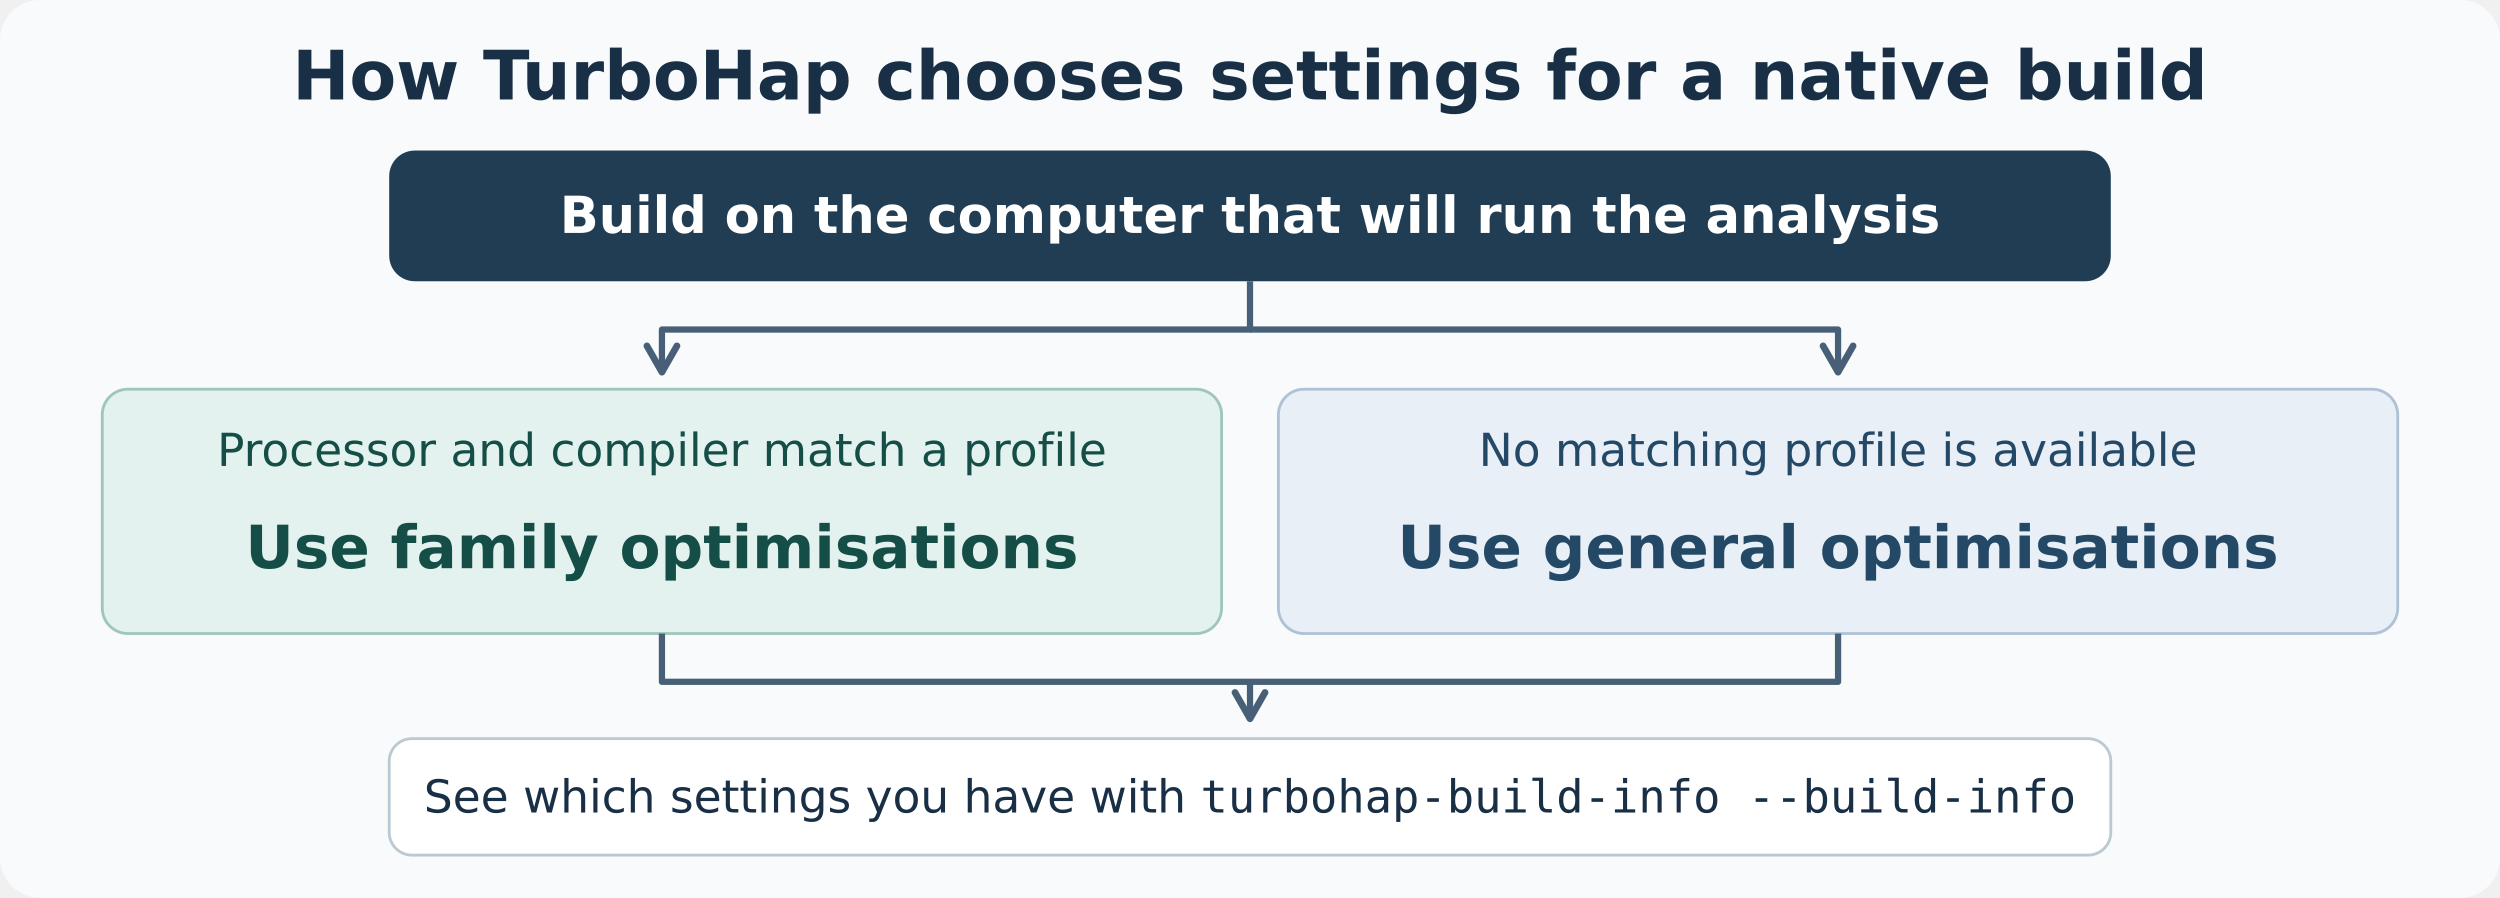
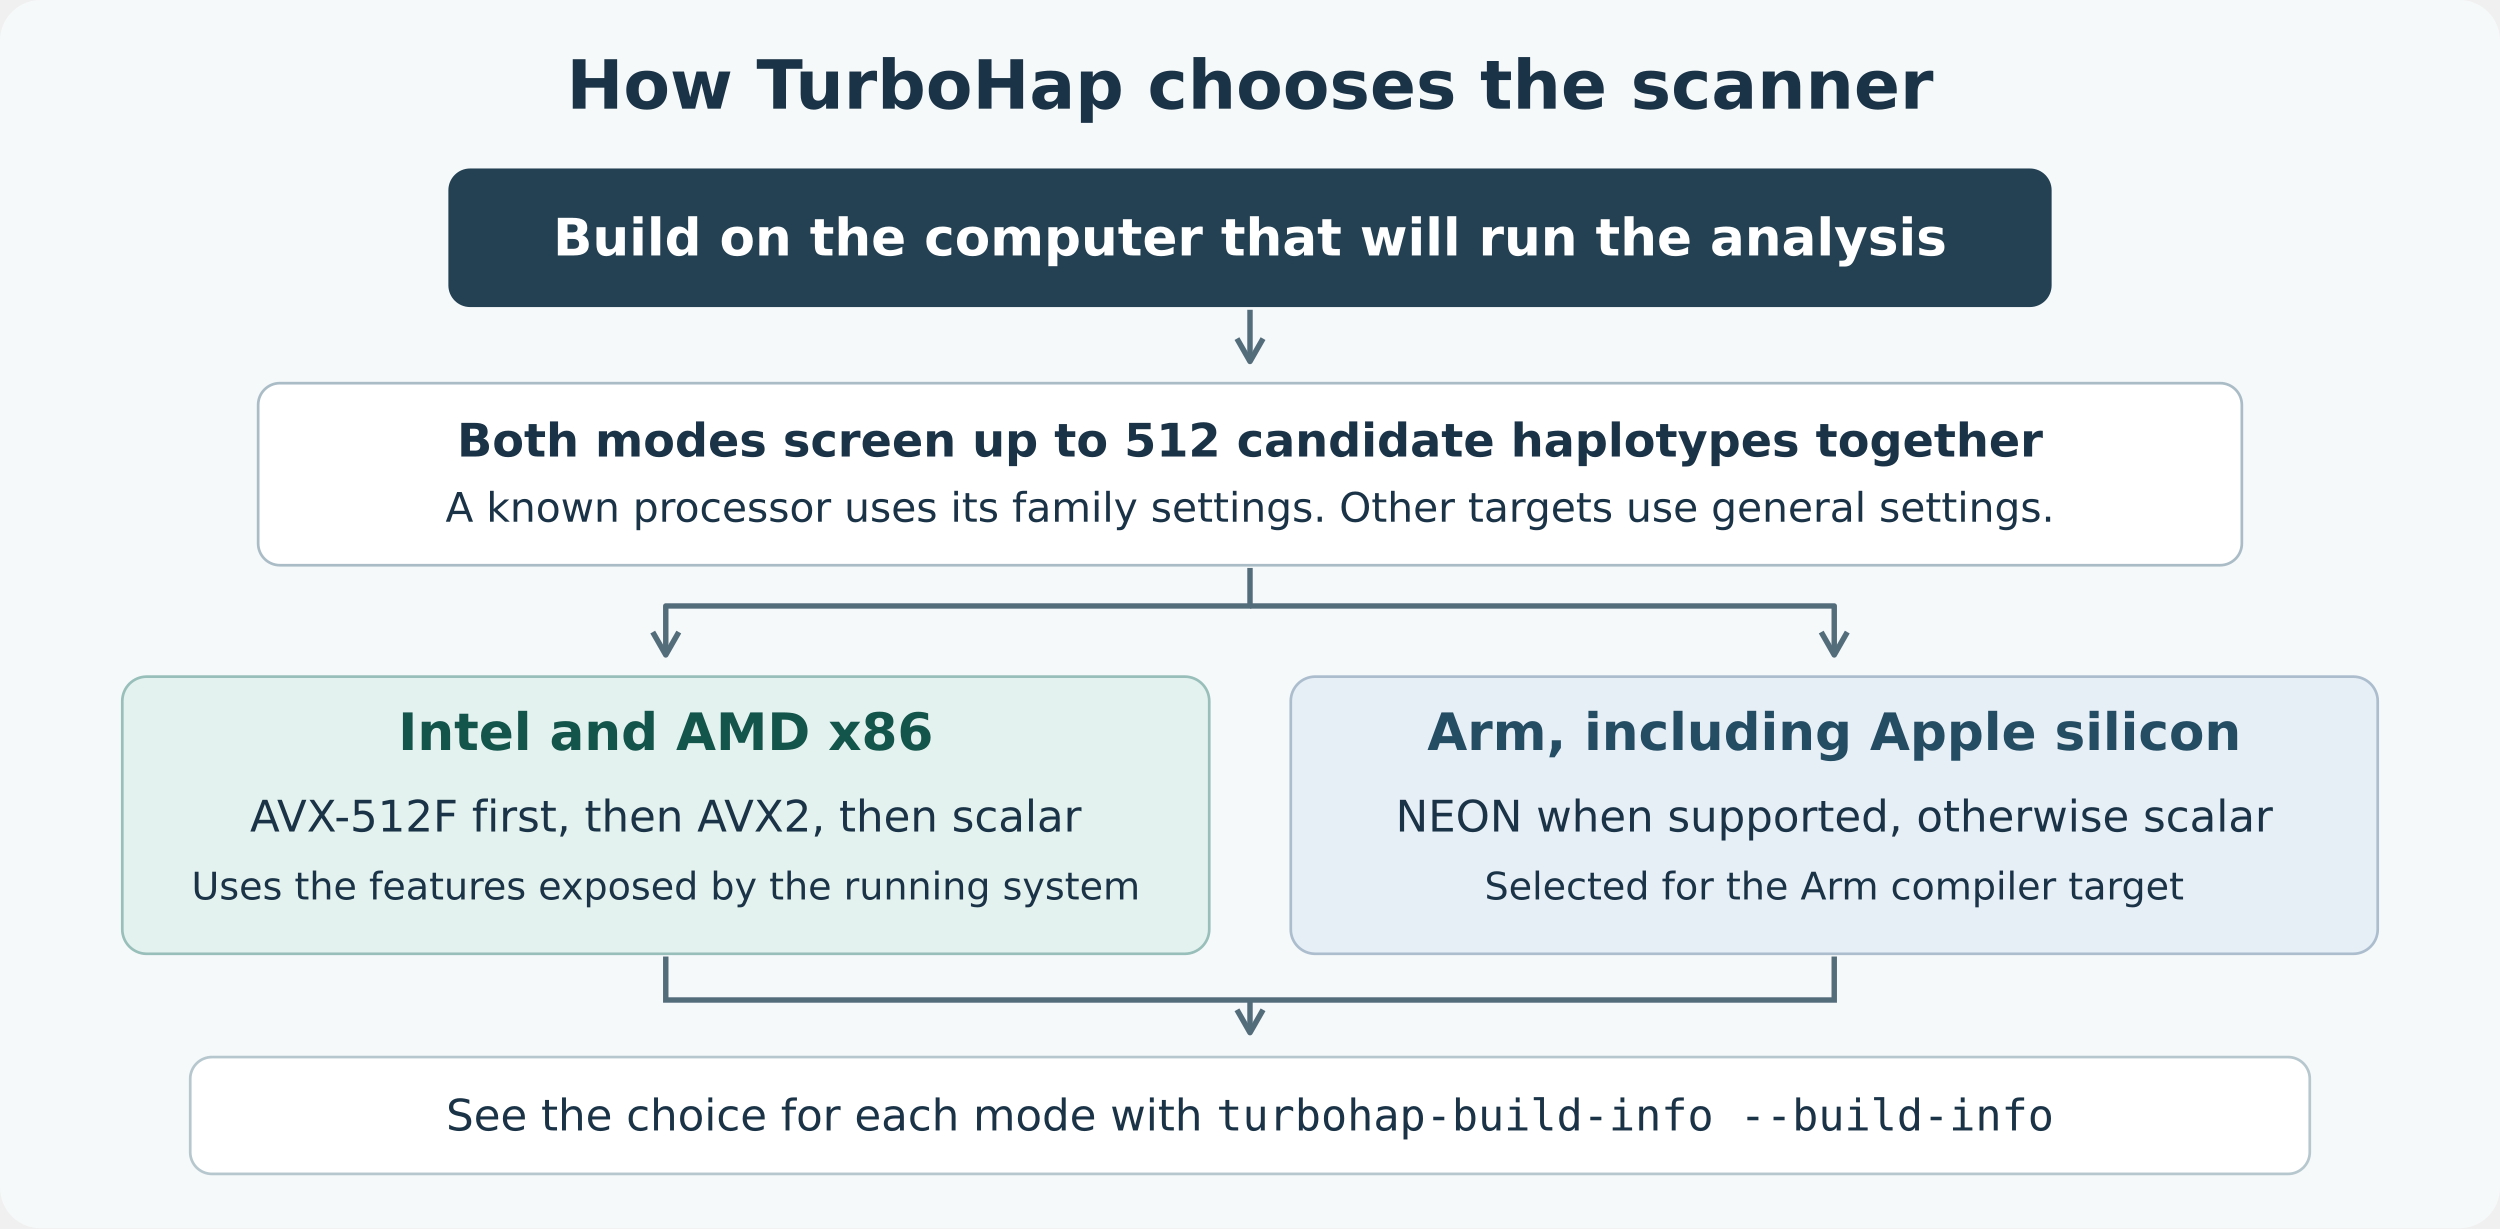
- <svg xmlns="http://www.w3.org/2000/svg" viewBox="0 0 880 316" width="880" height="316" role="img" aria-labelledby="title desc">
+ <svg xmlns="http://www.w3.org/2000/svg" width="920" height="452" viewBox="0 0 920 452" role="img" aria-labelledby="title description">
  <defs>
    <marker id="arrow" viewBox="0 0 10 10" refX="8" refY="5" markerWidth="6" markerHeight="6" orient="auto">
-       <path d="M1 1 8 5 1 9" fill="none" stroke="#476078" stroke-width="1.8" stroke-linecap="round" stroke-linejoin="round" />
+       <path d="M1 1 8 5 1 9" fill="none" stroke="#546d7b" stroke-width="1.7" stroke-linejoin="round" />
    </marker>
  </defs>
-   <rect width="880" height="316" rx="14" fill="#f8fafb" />
-   <g font-family="DejaVu Sans, Arial, sans-serif" text-anchor="middle" fill="#182f46">
-     <text x="440" y="35" font-size="24" font-weight="bold">How TurboHap chooses settings for a native build</text>
-     <rect x="137" y="53" width="606" height="46" rx="9" fill="#203d54" />
-     <text x="440" y="82" fill="#fff" font-size="18" font-weight="bold">Build on the computer that will run the analysis</text>
-     <g fill="none" stroke="#476078" stroke-width="2.2" stroke-linejoin="round">
-       <path d="M440 99v17H233v15" marker-end="url(#arrow)" />
-       <path d="M440 116h207v15" marker-end="url(#arrow)" />
+   <rect width="920" height="452" rx="15" fill="#f6f9fa" />
+   <g font-family="DejaVu Sans, Arial, sans-serif" text-anchor="middle" fill="#1b3347">
+     <text x="460" y="40" font-size="25" font-weight="bold">How TurboHap chooses the scanner</text>
+     <rect x="165" y="62" width="590" height="51" rx="8" fill="#234153" />
+     <text x="460" y="94" fill="#fff" font-size="19" font-weight="bold">Build on the computer that will run the analysis</text>
+     <path d="M460 114v19" fill="none" stroke="#546d7b" stroke-width="2" marker-end="url(#arrow)" />
+     <rect x="95" y="141" width="730" height="67" rx="8" fill="#fff" stroke="#aabcc6" />
+     <text x="460" y="168" font-size="17" font-weight="bold">Both modes screen up to 512 candidate haplotypes together</text>
+     <text x="460" y="192" font-size="15">A known processor uses its family settings. Other targets use general settings.</text>
+     <g fill="none" stroke="#546d7b" stroke-width="2" stroke-linejoin="round">
+       <path d="M460 209v14H245v18" marker-end="url(#arrow)" />
+       <path d="M460 223h215v18" marker-end="url(#arrow)" />
    </g>
-     <rect x="36" y="137" width="394" height="86" rx="9" fill="#e3f2ee" stroke="#9ec7ba" />
-     <g fill="#144e46">
-       <text x="233" y="164" font-size="16">Processor and compiler match a profile</text>
-       <text x="233" y="200" font-size="21" font-weight="bold">Use family optimisations</text>
+     <rect x="45" y="249" width="400" height="102" rx="9" fill="#e4f2ef" stroke="#99bfba" />
+     <text x="245" y="276" font-size="19" font-weight="bold" fill="#13544b">Intel and AMD x86</text>
+     <text x="245" y="306" font-size="16">AVX-512F first, then AVX2, then scalar</text>
+     <text x="245" y="331" font-size="14">Uses the features exposed by the running system</text>
+     <rect x="475" y="249" width="400" height="102" rx="9" fill="#e6eef6" stroke="#acbdce" />
+     <text x="675" y="276" font-size="19" font-weight="bold" fill="#244c63">Arm, including Apple silicon</text>
+     <text x="675" y="306" font-size="16">NEON when supported, otherwise scalar</text>
+     <text x="675" y="331" font-size="14">Selected for the Arm compiler target</text>
+     <g fill="none" stroke="#546d7b" stroke-width="2">
+       <path d="M245 352v16h430v-16" />
+       <path d="M460 368v12" marker-end="url(#arrow)" />
    </g>
-     <rect x="450" y="137" width="394" height="86" rx="9" fill="#e8eff6" stroke="#afc2d5" />
-     <g fill="#244967">
-       <text x="647" y="164" font-size="16">No matching profile is available</text>
-       <text x="647" y="200" font-size="21" font-weight="bold">Use general optimisations</text>
-     </g>
-     <g fill="none" stroke="#476078" stroke-width="2.2" stroke-linejoin="round">
-       <path d="M233 223v17h414v-17" />
-       <path d="M440 240v13" marker-end="url(#arrow)" />
-     </g>
-     <rect x="137" y="260" width="606" height="41" rx="8" fill="white" stroke="#bbc9d2" />
-     <text x="440" y="286" font-size="16">See which settings you have with <tspan font-family="DejaVu Sans Mono, monospace">turbohap-build-info --build-info</tspan>
+     <rect x="70" y="389" width="780" height="43" rx="8" fill="#fff" stroke="#b6c7ce" />
+     <text x="460" y="416" font-size="16">See the choice for each mode with <tspan font-family="DejaVu Sans Mono, monospace">turbohap-build-info --build-info</tspan>
    </text>
  </g>
</svg>
